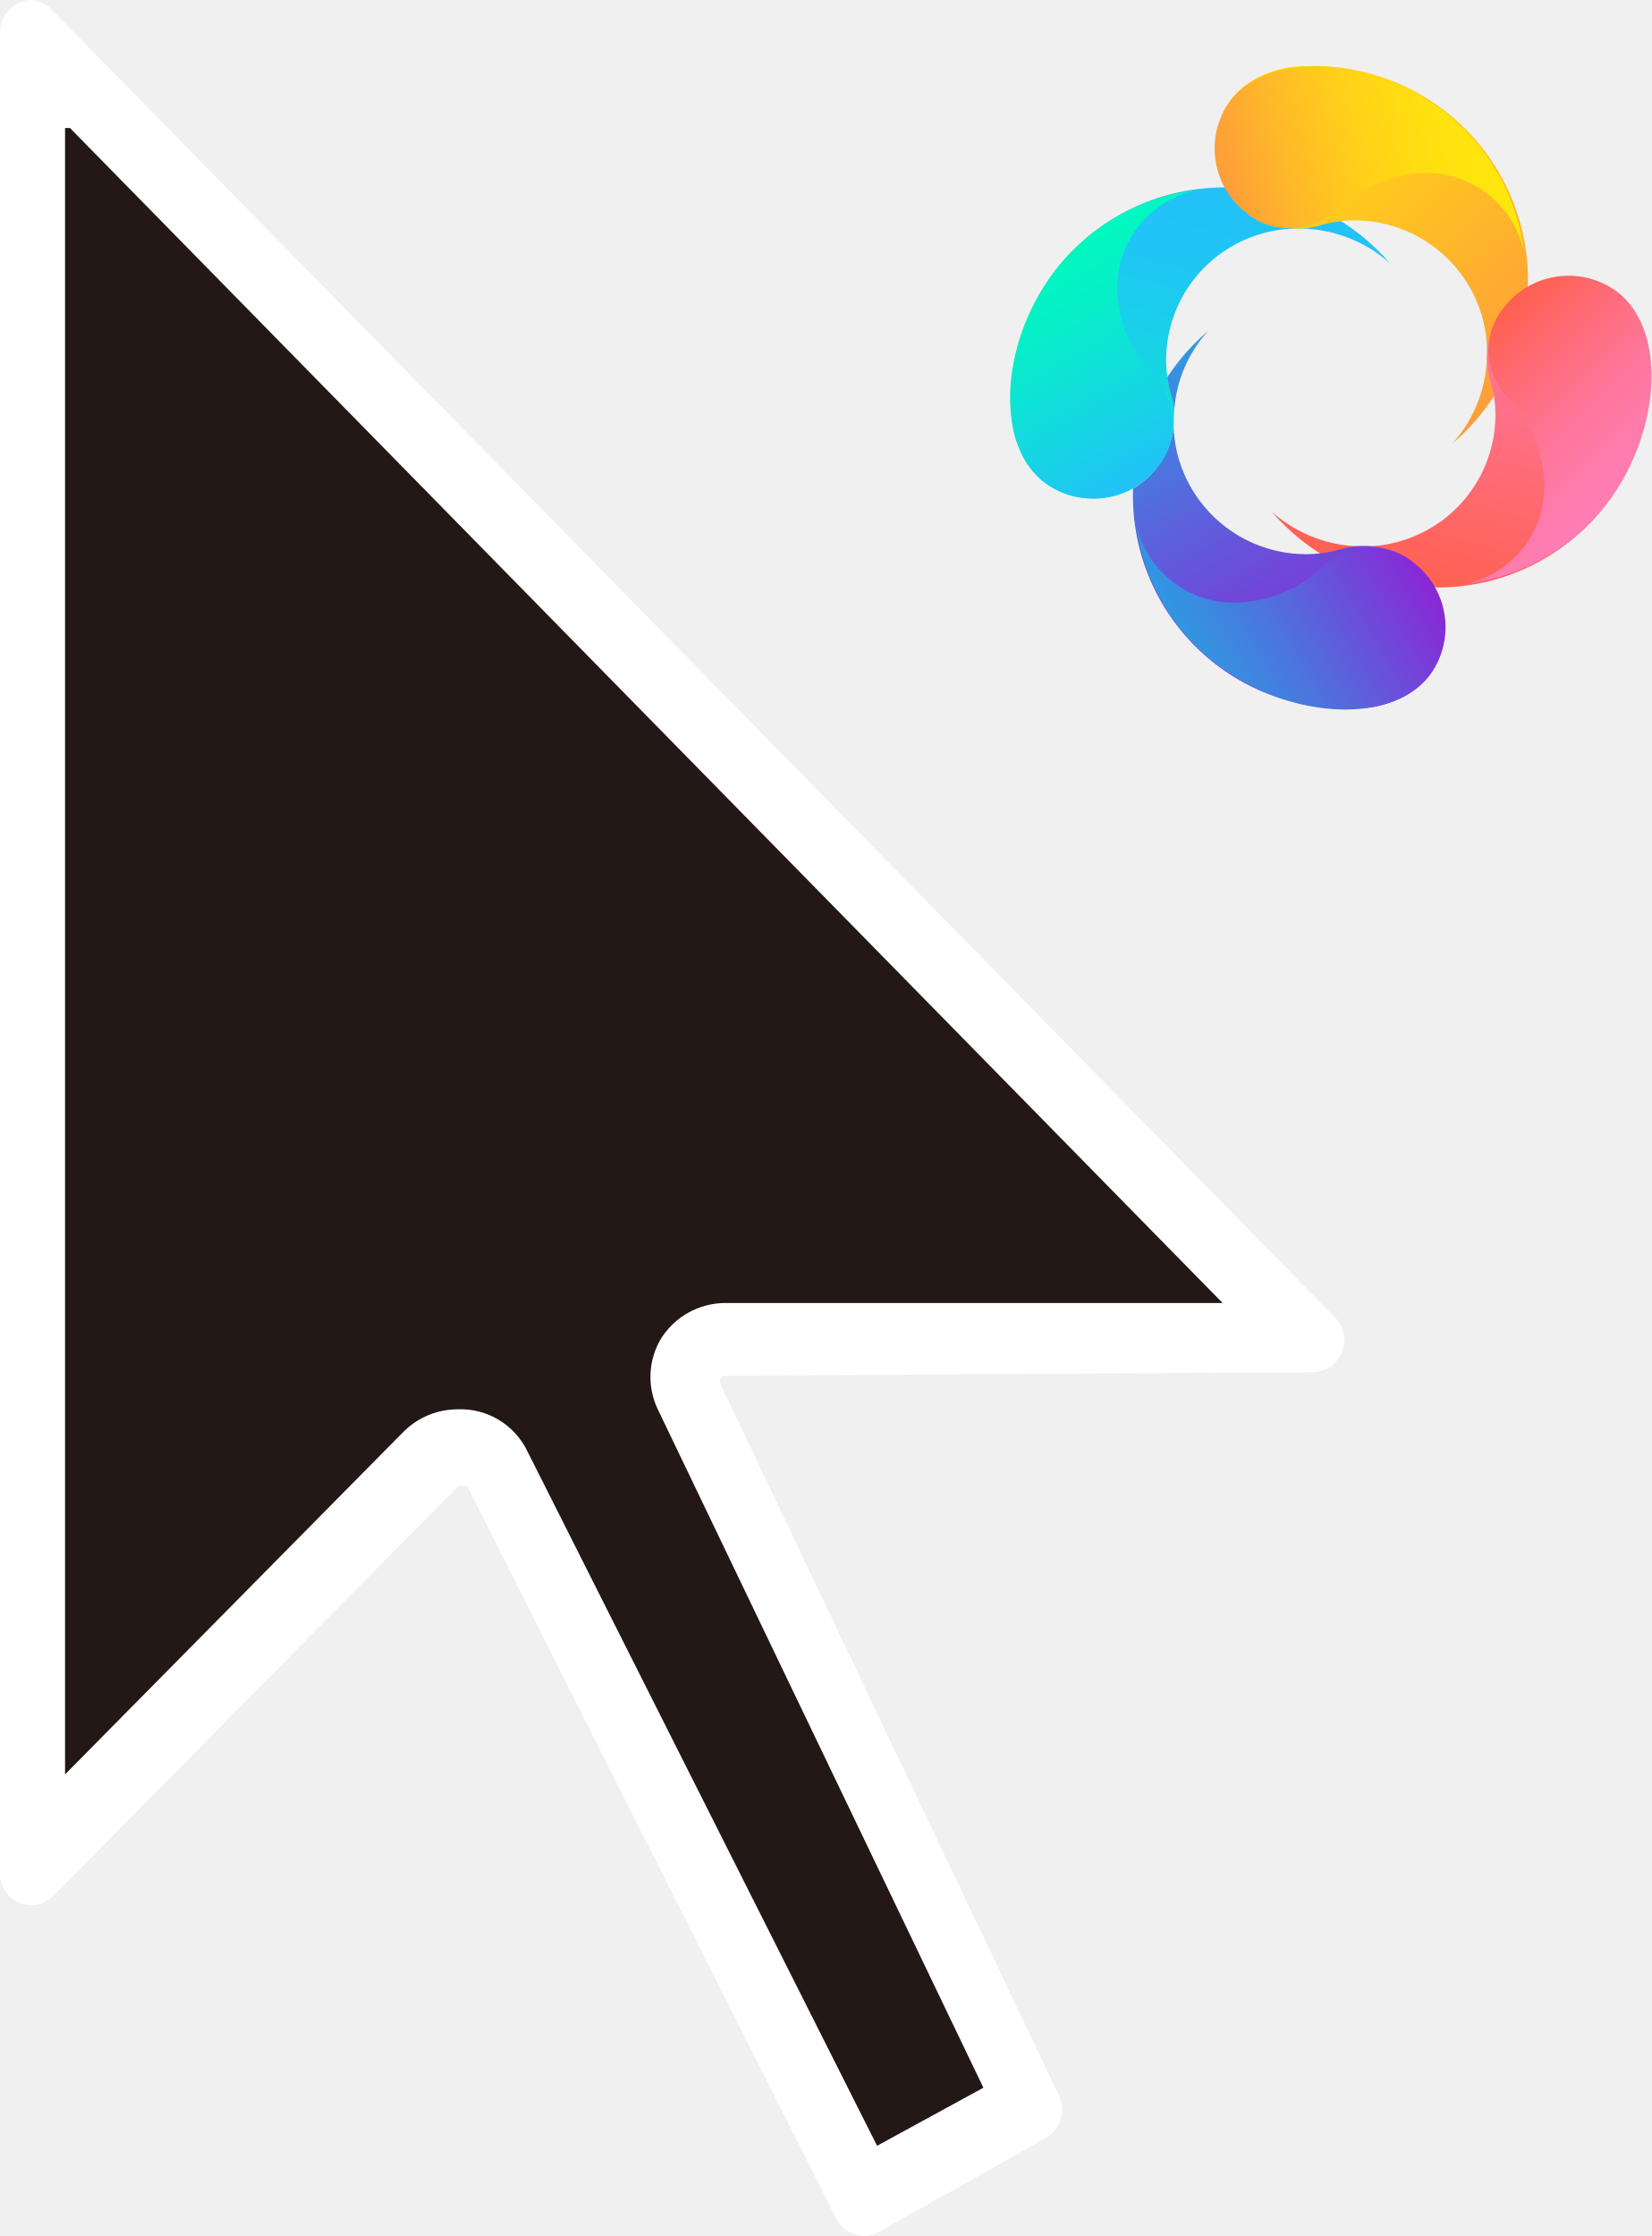
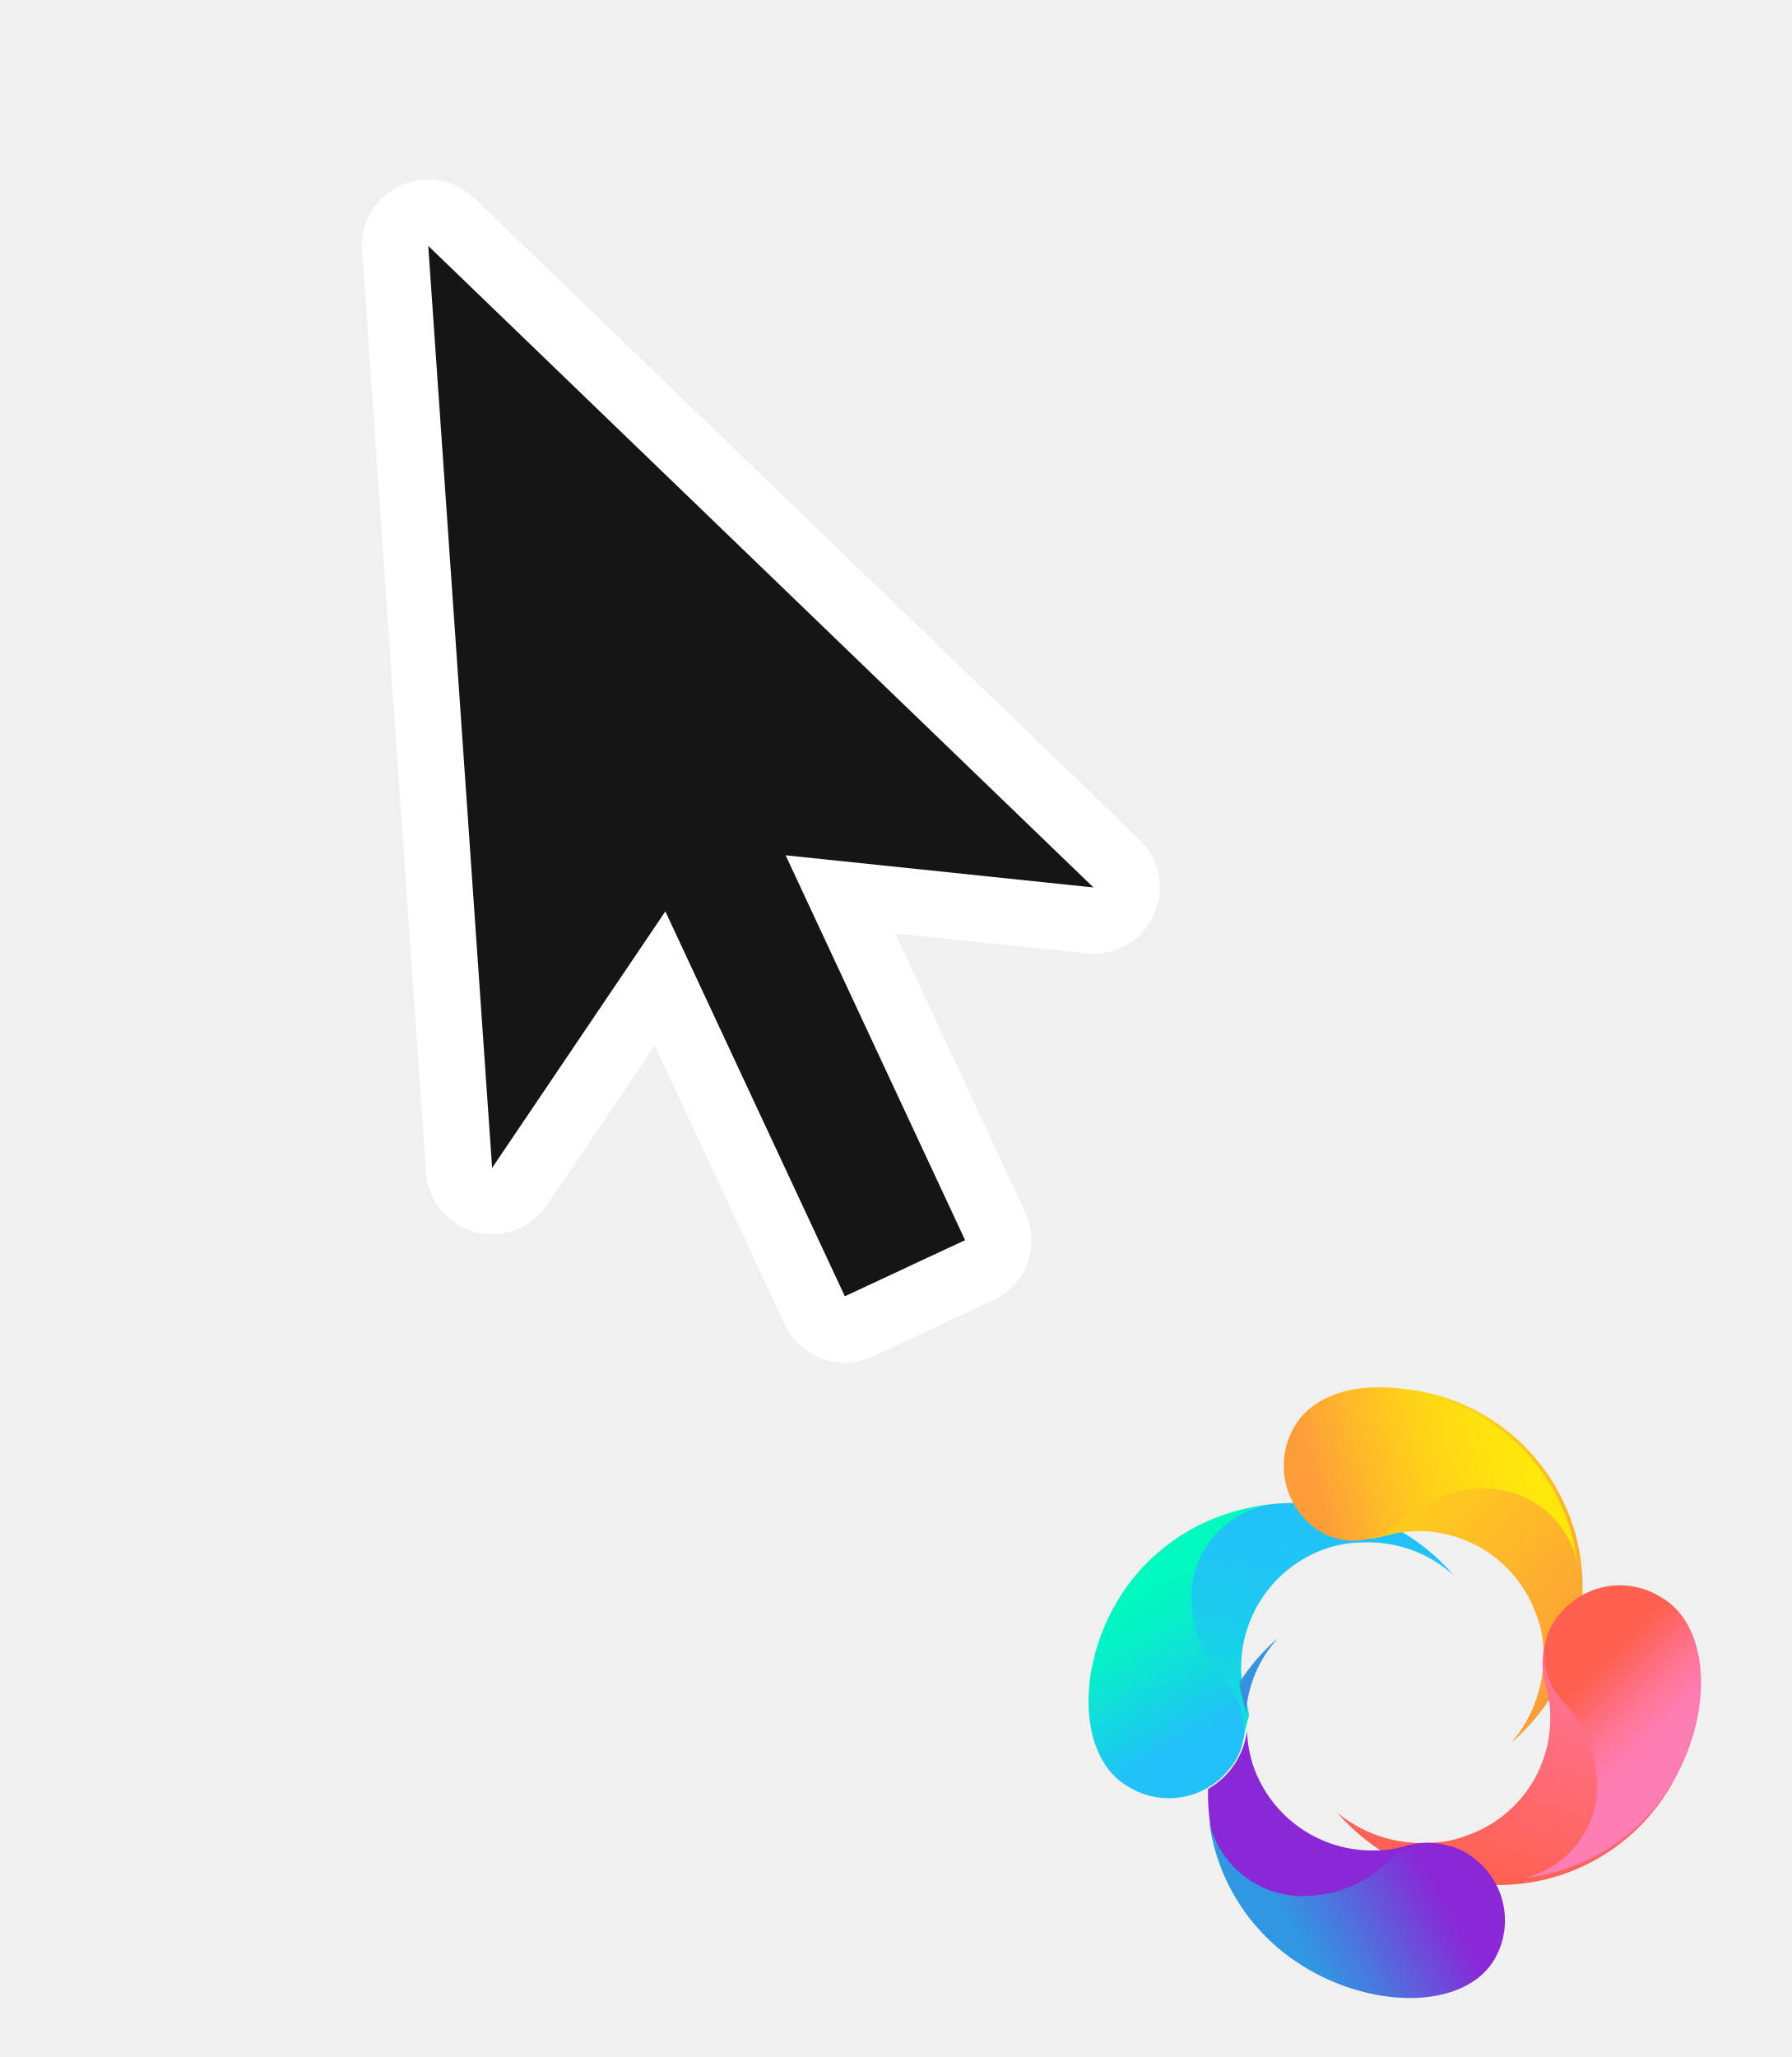
- <svg xmlns="http://www.w3.org/2000/svg" xmlns:xlink="http://www.w3.org/1999/xlink" id="图层_1" data-name="图层 1" viewBox="0 0 23.612 31.97">
+ <svg xmlns="http://www.w3.org/2000/svg" width="27px" height="31px" viewBox="0 0 27 31" version="1.1">
  <defs>
-     <style>.cls-1{fill:#231815;}.cls-2{fill:#fff;}.cls-3{fill:url(#未命名的渐变_5);}.cls-4{fill:url(#未命名的渐变_2);}.cls-5{fill:url(#未命名的渐变_3);}.cls-6{fill:url(#未命名的渐变_4);}.cls-7{fill:url(#未命名的渐变_6);}.cls-8{fill:url(#未命名的渐变_6-2);}.cls-9{fill:url(#未命名的渐变_7);}.cls-10{fill:url(#未命名的渐变_8);}.cls-11{fill:url(#未命名的渐变_9);}.cls-12{fill:url(#未命名的渐变_10);}</style>
-     <linearGradient id="未命名的渐变_5" x1="148.168" y1="-129.819" x2="153.105" y2="-129.819" gradientTransform="matrix(-0.2588, 0.9659, 0.9659, 0.2588, 181.4333, -106.9402)" gradientUnits="userSpaceOnUse">
-       <stop offset="0" stop-color="#22c1f9" />
-       <stop offset="0.25" stop-color="#20c5f5" />
-       <stop offset="0.52" stop-color="#18d2e8" />
-       <stop offset="0.8" stop-color="#0ce6d2" />
-       <stop offset="1" stop-color="#01f9be" />
+     <linearGradient x1="-0.178%" y1="50.855%" x2="100.162%" y2="50.855%" id="linearGradient-1">
+       <stop stop-color="#22C1F9" offset="0%" />
+       <stop stop-color="#20C5F5" offset="25%" />
+       <stop stop-color="#18D2E8" offset="52%" />
+       <stop stop-color="#0CE6D2" offset="80%" />
+       <stop stop-color="#01F9BE" offset="100%" />
    </linearGradient>
-     <linearGradient id="未命名的渐变_2" x1="146.681" y1="-130.007" x2="149.547" y2="-125.044" gradientTransform="matrix(-0.2588, 0.9659, 0.9659, 0.2588, 181.4333, -106.9402)" gradientUnits="userSpaceOnUse">
-       <stop offset="0" stop-color="#ffe70c" />
-       <stop offset="0.19" stop-color="#ffd815" />
-       <stop offset="1" stop-color="#fe9d3a" />
+     <linearGradient x1="13.397%" y1="94.714%" x2="69.521%" y2="-5.849%" id="linearGradient-2">
+       <stop stop-color="#FFE70C" offset="0%" />
+       <stop stop-color="#FFD815" offset="19%" />
+       <stop stop-color="#FE9D3A" offset="100%" />
    </linearGradient>
-     <linearGradient id="未命名的渐变_3" x1="148.198" y1="-125.718" x2="153.137" y2="-125.718" gradientTransform="matrix(-0.2588, 0.9659, 0.9659, 0.2588, 181.4333, -106.9402)" gradientUnits="userSpaceOnUse">
-       <stop offset="0" stop-color="#fe7db3" />
-       <stop offset="1" stop-color="#ff604f" />
+     <linearGradient x1="0.044%" y1="50.408%" x2="99.423%" y2="50.408%" id="linearGradient-3">
+       <stop stop-color="#FE7DB3" offset="0%" />
+       <stop stop-color="#FF604F" offset="100%" />
    </linearGradient>
-     <linearGradient id="未命名的渐变_4" x1="148.169" y1="-129.817" x2="153.105" y2="-129.817" gradientTransform="matrix(-0.2588, 0.9659, 0.9659, 0.2588, 181.4333, -106.9402)" gradientUnits="userSpaceOnUse">
-       <stop offset="0" stop-color="#01f9be" />
-       <stop offset="0.01" stop-color="#03f9bf" />
-       <stop offset="0.23" stop-color="#2cfbd3" />
-       <stop offset="0.44" stop-color="#4cfce3" />
-       <stop offset="0.64" stop-color="#63fdee" />
-       <stop offset="0.83" stop-color="#71fef5" />
-       <stop offset="1" stop-color="#76fef7" />
+     <linearGradient x1="-300.5%" y1="53%" x2="193.5%" y2="53%" id="linearGradient-4">
+       <stop stop-color="#01F9BE" offset="0%" />
+       <stop stop-color="#03F9BF" offset="1%" />
+       <stop stop-color="#2CFBD3" offset="23%" />
+       <stop stop-color="#4CFCE3" offset="44%" />
+       <stop stop-color="#63FDEE" offset="64%" />
+       <stop stop-color="#71FEF5" offset="83%" />
+       <stop stop-color="#76FEF7" offset="100%" />
    </linearGradient>
-     <linearGradient id="未命名的渐变_6" x1="150.675" y1="-130.021" x2="154.854" y2="-125.843" gradientTransform="matrix(-0.2588, 0.9659, 0.9659, 0.2588, 181.4333, -106.9402)" gradientUnits="userSpaceOnUse">
-       <stop offset="0" stop-color="#3098e2" />
-       <stop offset="0.01" stop-color="#3197e2" />
-       <stop offset="0.33" stop-color="#5767dd" />
-       <stop offset="0.62" stop-color="#7344d9" />
-       <stop offset="0.85" stop-color="#842fd7" />
-       <stop offset="1" stop-color="#8a27d6" />
+     <linearGradient x1="29.032%" y1="60.081%" x2="365.323%" y2="-211.772%" id="linearGradient-5">
+       <stop stop-color="#3098E2" offset="0%" />
+       <stop stop-color="#3197E2" offset="1%" />
+       <stop stop-color="#5767DD" offset="33%" />
+       <stop stop-color="#7344D9" offset="62%" />
+       <stop stop-color="#842FD7" offset="85%" />
+       <stop stop-color="#8A27D6" offset="100%" />
    </linearGradient>
-     <linearGradient id="未命名的渐变_6-2" x1="150.867" y1="-130.217" x2="155.058" y2="-126.025" xlink:href="#未命名的渐变_6" />
-     <linearGradient id="未命名的渐变_7" x1="149.684" y1="-131.961" x2="152.145" y2="-129.5" gradientTransform="matrix(-0.2588, 0.9659, 0.9659, 0.2588, 181.4333, -106.9402)" gradientUnits="userSpaceOnUse">
-       <stop offset="0" stop-color="#01f9be" />
-       <stop offset="0.29" stop-color="#08edca" />
-       <stop offset="0.81" stop-color="#1aceeb" />
-       <stop offset="1" stop-color="#22c1f9" />
+     <linearGradient x1="1874.799%" y1="-2741.637%" x2="1934.051%" y2="-2655.396%" id="linearGradient-6">
+       <stop stop-color="#3098E2" offset="0%" />
+       <stop stop-color="#3197E2" offset="1%" />
+       <stop stop-color="#5767DD" offset="33%" />
+       <stop stop-color="#7344D9" offset="62%" />
+       <stop stop-color="#842FD7" offset="85%" />
+       <stop stop-color="#8A27D6" offset="100%" />
    </linearGradient>
-     <linearGradient id="未命名的渐变_8" x1="460.485" y1="31.202" x2="462.015" y2="33.851" gradientTransform="matrix(0.2588, -0.9659, -0.9659, -0.2588, -66.049, 460.0566)" gradientUnits="userSpaceOnUse">
-       <stop offset="0" stop-color="#fe7db3" />
-       <stop offset="0.17" stop-color="#fe7bab" />
-       <stop offset="0.42" stop-color="#fe7597" />
-       <stop offset="0.72" stop-color="#ff6b75" />
-       <stop offset="1" stop-color="#ff604f" />
+     <linearGradient x1="26.671%" y1="60.617%" x2="79.372%" y2="32.678%" id="linearGradient-7">
+       <stop stop-color="#01F9BE" offset="0%" />
+       <stop stop-color="#08EDCA" offset="29%" />
+       <stop stop-color="#1ACEEB" offset="81%" />
+       <stop stop-color="#22C1F9" offset="100%" />
    </linearGradient>
-     <linearGradient id="未命名的渐变_9" x1="396.152" y1="-205.442" x2="399.576" y2="-203.465" gradientTransform="matrix(-0.9659, -0.2588, -0.2588, 0.9659, 350.8534, 302.8937)" gradientUnits="userSpaceOnUse">
-       <stop offset="0" stop-color="#ffe70c" />
-       <stop offset="0.21" stop-color="#ffe10f" />
-       <stop offset="0.47" stop-color="#ffd219" />
-       <stop offset="0.76" stop-color="#feb829" />
-       <stop offset="1" stop-color="#fe9d3a" />
+     <linearGradient x1="65.252%" y1="38.513%" x2="32.635%" y2="68.802%" id="linearGradient-8">
+       <stop stop-color="#FE7DB3" offset="0%" />
+       <stop stop-color="#FE7BAB" offset="17%" />
+       <stop stop-color="#FE7597" offset="42%" />
+       <stop stop-color="#FF6B75" offset="72%" />
+       <stop stop-color="#FF604F" offset="100%" />
    </linearGradient>
-     <linearGradient id="未命名的渐变_10" x1="231.629" y1="139.452" x2="234.095" y2="141.918" gradientTransform="matrix(0.9659, 0.2588, 0.2588, -0.9659, -242.7821, 84.0838)" gradientUnits="userSpaceOnUse">
-       <stop offset="0" stop-color="#3098e2" />
-       <stop offset="0.33" stop-color="#4b76de" />
-       <stop offset="1" stop-color="#8a27d6" />
+     <linearGradient x1="40.731%" y1="17.664%" x2="62.681%" y2="90.662%" id="linearGradient-9">
+       <stop stop-color="#FFE70C" offset="0%" />
+       <stop stop-color="#FFE10F" offset="21%" />
+       <stop stop-color="#FFD219" offset="47%" />
+       <stop stop-color="#FEB829" offset="76%" />
+       <stop stop-color="#FE9D3A" offset="100%" />
+     </linearGradient>
+     <linearGradient x1="60.448%" y1="73.177%" x2="33.34%" y2="21.22%" id="linearGradient-10">
+       <stop stop-color="#3098E2" offset="0%" />
+       <stop stop-color="#4B76DE" offset="33%" />
+       <stop stop-color="#8A27D6" offset="100%" />
    </linearGradient>
  </defs>
-   <path class="cls-1" d="M6.95,20.74H6.57a.59.59,0,0,0-.42.17L.41,26.72.5.46l18.23,18.7H10.09l-.21.27a.56.56,0,0,0,0,.56l4.88,10.18-2.4,1.27Z" transform="translate(0.0001 0.03)" />
-   <path class="cls-2" d="M1,1.8,17.48,18.6H10.37a1.09,1.09,0,0,0-.92.51,1.07,1.07,0,0,0-.05,1l4.66,9.71-1.52.83-5-9.93a1.06,1.06,0,0,0-1-.6,1.1,1.1,0,0,0-.77.32L.93,25.34V1.8M.45-.03A.46.46,0,0,0,0,.43V26.75a.45.45,0,0,0,.44.46l.01,0a.43.43,0,0,0,.32-.14l5.78-5.85h.06a.09.09,0,0,1,.07,0l5.27,10.46a.46.46,0,0,0,.41.26.419.419,0,0,0,.21-.06l2.38-1.34a.47.47,0,0,0,.19-.61L10.3,19.76a.08.08,0,0,1,.07-.12h0l8.4-.05h0a.46.46,0,0,0,.32-.78L.77.14A.47.47,0,0,0,.45-.03Z" transform="translate(0.0001 0.03)" />
-   <path class="cls-3" d="M15.535,7.095A1.167,1.167,0,0,0,16.2,6.955a1.185,1.185,0,0,0,.581-.872L16.78,6.071c.001-.071.003-.146.009-.225a.972.972,0,0,0-.038-.215,1.849,1.849,0,0,1-.078-.459,1.883,1.883,0,0,1,1.279-1.834,1.785,1.785,0,0,1,.546-.099,1.956,1.956,0,0,1,1.376.497,3.115,3.115,0,0,0-2.046-1.068,3.04,3.04,0,0,0-3.367,3.133,1.448,1.448,0,0,0,.141.651A1.117,1.117,0,0,0,15.535,7.095Z" transform="translate(0.0001 0.03)" />
-   <path class="cls-4" d="M18.678.916a1.46,1.46,0,0,0-.651.14,1.105,1.105,0,0,0-.643.928,1.165,1.165,0,0,0,1.47,1.214,1.77,1.77,0,0,1,.461-.076A1.899,1.899,0,0,1,21.159,4.4a1.772,1.772,0,0,1,.1.544,1.934,1.934,0,0,1-.496,1.37A3.063,3.063,0,0,0,18.678.916Z" transform="translate(0.0001 0.03)" />
-   <path class="cls-5" d="M23.593,5.218a1.449,1.449,0,0,0-.141-.651,1.115,1.115,0,0,0-.933-.643,1.16,1.16,0,0,0-1.216,1.465,1.737,1.737,0,0,1,.077.46A1.882,1.882,0,0,1,20.101,7.682a1.795,1.795,0,0,1-.545.099,1.957,1.957,0,0,1-1.376-.497,3.115,3.115,0,0,0,2.046,1.068A3.041,3.041,0,0,0,23.593,5.218Z" transform="translate(0.0001 0.03)" />
-   <path class="cls-6" d="M16.78,6.083a1.127,1.127,0,0,0,.007-.236c-.006.079-.007.154-.009.225Z" transform="translate(0.0001 0.03)" />
-   <path class="cls-7" d="M16.788,5.846A1.873,1.873,0,0,1,17.275,4.7a3.111,3.111,0,0,0-.586.663,1.782,1.782,0,0,0,.059.268A.97.97,0,0,1,16.788,5.846Z" transform="translate(0.0001 0.03)" />
-   <path class="cls-8" d="M19.359,10.098a1.458,1.458,0,0,0,.653-.139,1.106,1.106,0,0,0,.643-.928,1.165,1.165,0,0,0-1.47-1.214,1.774,1.774,0,0,1-.461.076A1.899,1.899,0,0,1,16.88,6.615a1.777,1.777,0,0,1-.099-.531,1.185,1.185,0,0,1-.581.872A3.04,3.04,0,0,0,19.359,10.098Z" transform="translate(0.0001 0.03)" />
-   <path class="cls-9" d="M17.108,2.692A1.421,1.421,0,0,0,15.98,4.222a1.843,1.843,0,0,0,.542,1.156,1.006,1.006,0,0,1,.229.85.936.936,0,0,1-.214.434,1.168,1.168,0,0,1-1.485.284c-.799-.44-.813-1.907-.045-3.003A2.992,2.992,0,0,1,17.108,2.692Z" transform="translate(0.0001 0.03)" />
-   <path class="cls-10" d="M20.945,8.32a1.422,1.422,0,0,0,1.129-1.532,1.841,1.841,0,0,0-.542-1.156,1.006,1.006,0,0,1-.229-.85.932.932,0,0,1,.214-.434,1.168,1.168,0,0,1,1.485-.284c.799.44.813,1.907.045,3.003A2.998,2.998,0,0,1,20.945,8.32Z" transform="translate(0.0001 0.03)" />
-   <path class="cls-11" d="M21.791,3.578A1.43,1.43,0,0,0,20.253,2.45a1.848,1.848,0,0,0-1.16.539,1.012,1.012,0,0,1-.853.226.94.94,0,0,1-.436-.214,1.162,1.162,0,0,1-.288-1.48c.44-.796,1.913-.807,3.014-.039A2.992,2.992,0,0,1,21.791,3.578Z" transform="translate(0.0001 0.03)" />
-   <path class="cls-12" d="M16.242,7.452A1.43,1.43,0,0,0,17.78,8.58a1.848,1.848,0,0,0,1.16-.539,1.012,1.012,0,0,1,.853-.226.941.941,0,0,1,.436.214,1.162,1.162,0,0,1,.288,1.48c-.44.796-1.912.806-3.014.039A2.989,2.989,0,0,1,16.242,7.452Z" transform="translate(0.0001 0.03)" />
+   <g id="页面-1" stroke="none" stroke-width="1" fill="none" fill-rule="evenodd">
+     <g id="编组-6备份-2" transform="translate(-328.4063, -54.73665)" fill-rule="nonzero">
+       <g id="编组-18" transform="translate(329, 55)">
+         <g id="center_ptr备份-24" transform="translate(9.452911, 11.14572) rotate(-25) translate(-9.452911, -11.14572) translate(3.4527, 1.645722)">
+           <path d="M8,18 C8,18.552 7.552,19 7,19 L5,19 C4.448,19 4,18.552 4,18 L4,13.365 L1.514,14.857 C1.148,15.077 0.683,15.039 0.357,14.765 C0.03,14.49 -0.086,14.039 0.067,13.641 L0.067,13.641 L5.067,0.641 C5.216,0.253 5.589,-0.002 6.004,8.95026918e-06 C6.416,0.001 6.786,0.256 6.934,0.641 L6.934,0.641 L11.934,13.641 C12.087,14.039 11.97,14.49 11.644,14.765 C11.317,15.039 10.853,15.077 10.487,14.857 L10.487,14.857 L8,13.365 L8,18 Z M6,3.787 L2.977,11.648 L4.486,10.742 C4.793,10.558 5.175,10.553 5.488,10.727 C5.8,10.902 5.996,11.23 6,11.588 C6.005,11.23 6.2,10.902 6.512,10.727 C6.825,10.553 7.207,10.558 7.514,10.742 L7.514,10.742 L9.024,11.648 L6,3.787 Z" id="形状结合" fill="#FFFFFF" />
+           <path d="M6,1 L11,14 L7,11.6 L7,17 C7,17.006 7,17.012 7,17.017 L7,18 L6.017,17.999 L6,18 C5.994,18 5.989,18 5.983,18 L5,18 L5,16 L5,15.999 L5,11.6 L1,14 L6,1 Z" id="形状结合" fill="#151515" />
+         </g>
+         <g id="编组-2备份-16" transform="translate(20.42732, 25.23665) rotate(-255) translate(-20.42732, -25.23665) translate(15.93999, 20.72411)">
+           <path d="M6.927,7.483 C6.887,7.255 6.779,7.046 6.617,6.883 C6.355,6.618 5.985,6.492 5.617,6.543 L5.617,6.543 L5.397,6.543 C5.327,6.57 5.26,6.603 5.197,6.643 C5.063,6.72 4.923,6.784 4.777,6.833 C3.983,7.066 3.129,6.758 2.667,6.073 C2.564,5.919 2.486,5.75 2.437,5.573 C2.283,5.089 2.326,4.565 2.557,4.113 C2.106,4.77 1.927,5.576 2.057,6.363 C2.179,7.242 2.684,8.022 3.437,8.493 C4.19,8.964 5.112,9.077 5.957,8.803 C6.175,8.752 6.377,8.649 6.547,8.503 C6.839,8.25 6.983,7.865 6.927,7.483 Z" id="路径" fill="url(#linearGradient-1)" />
+           <path d="M0.147,6.013 C0.195,6.234 0.298,6.441 0.447,6.613 C0.692,6.916 1.08,7.068 1.467,7.013 C1.84,6.941 2.155,6.693 2.312,6.347 C2.469,6.001 2.448,5.6 2.257,5.273 C2.177,5.14 2.113,4.999 2.067,4.853 C1.83,4.059 2.138,3.203 2.827,2.743 C2.977,2.633 3.147,2.552 3.327,2.503 C3.808,2.359 4.325,2.402 4.777,2.623 C4.123,2.173 3.32,1.993 2.537,2.123 C1.669,2.258 0.904,2.768 0.444,3.516 C-0.016,4.265 -0.125,5.177 0.147,6.013 L0.147,6.013 Z" id="路径" fill="url(#linearGradient-2)" />
+           <path d="M3.027,0.183 C2.809,0.239 2.607,0.345 2.437,0.493 C2.121,0.751 1.975,1.163 2.057,1.563 C2.125,1.935 2.371,2.251 2.716,2.408 C3.06,2.566 3.46,2.545 3.787,2.353 C3.917,2.269 4.058,2.205 4.207,2.163 C4.998,1.924 5.851,2.233 6.307,2.923 C6.416,3.073 6.497,3.243 6.547,3.423 C6.705,3.902 6.676,4.423 6.467,4.883 C6.912,4.223 7.091,3.419 6.967,2.633 C6.85,1.742 6.339,0.95 5.576,0.475 C4.813,0.001 3.877,-0.107 3.027,0.183 Z" id="路径" fill="url(#linearGradient-3)" />
+           <polygon id="路径" fill="url(#linearGradient-4)" points="5.627 6.543 5.397 6.543 5.617 6.543" />
+           <path d="M5.397,6.593 C4.976,6.681 4.538,6.621 4.157,6.423 C4.402,6.592 4.672,6.723 4.957,6.813 C5.04,6.781 5.121,6.74 5.197,6.693 C5.26,6.653 5.327,6.62 5.397,6.593 L5.397,6.593 Z" id="路径" fill="url(#linearGradient-5)" />
+           <path d="M8.837,3.013 C8.78,2.795 8.674,2.593 8.527,2.423 C8.279,2.096 7.869,1.937 7.467,2.013 C7.094,2.081 6.778,2.327 6.621,2.672 C6.463,3.016 6.484,3.416 6.677,3.743 C6.76,3.876 6.824,4.021 6.867,4.173 C7.105,4.964 6.801,5.819 6.117,6.283 C5.965,6.383 5.8,6.461 5.627,6.513 C5.995,6.462 6.365,6.588 6.627,6.853 C7.441,6.657 8.14,6.135 8.558,5.408 C8.976,4.682 9.077,3.815 8.837,3.013 Z" id="路径" fill="url(#linearGradient-6)" />
+           <path d="M2.267,7.103 C2.59,7.755 3.354,8.058 4.037,7.803 C4.457,7.652 4.811,7.358 5.037,6.973 C5.211,6.714 5.495,6.551 5.807,6.533 C5.969,6.521 6.132,6.556 6.277,6.633 C6.8,6.872 7.068,7.46 6.907,8.013 C6.687,8.893 5.277,9.293 4.017,8.833 C3.213,8.533 2.576,7.903 2.267,7.103 L2.267,7.103 Z" id="路径" fill="url(#linearGradient-7)" />
+           <path d="M6.707,1.943 C6.383,1.29 5.619,0.987 4.937,1.243 C4.515,1.391 4.16,1.685 3.937,2.073 C3.765,2.329 3.484,2.491 3.177,2.513 C3.013,2.525 2.85,2.49 2.707,2.413 C2.17,2.175 1.895,1.574 2.067,1.013 C2.287,0.133 3.697,-0.267 4.957,0.193 C5.764,0.497 6.402,1.135 6.707,1.943 Z" id="路径" fill="url(#linearGradient-8)" />
+           <path d="M1.907,2.353 C1.256,2.683 0.959,3.45 1.217,4.133 C1.364,4.552 1.654,4.906 2.037,5.133 C2.293,5.304 2.455,5.585 2.477,5.893 C2.487,6.058 2.456,6.222 2.387,6.373 C2.148,6.887 1.575,7.157 1.027,7.013 C0.147,6.793 -0.243,5.373 0.207,4.113 C0.497,3.311 1.115,2.671 1.907,2.353 Z" id="路径" fill="url(#linearGradient-9)" />
+           <path d="M7.087,6.713 C7.733,6.379 8.029,5.615 7.777,4.933 C7.635,4.51 7.343,4.154 6.957,3.933 C6.698,3.758 6.535,3.474 6.517,3.163 C6.505,3.001 6.536,2.839 6.607,2.693 C6.831,2.162 7.408,1.874 7.967,2.013 C8.847,2.233 9.237,3.653 8.787,4.923 C8.503,5.736 7.884,6.387 7.087,6.713 L7.087,6.713 Z" id="路径" fill="url(#linearGradient-10)" />
+         </g>
+       </g>
+     </g>
+   </g>
</svg>
